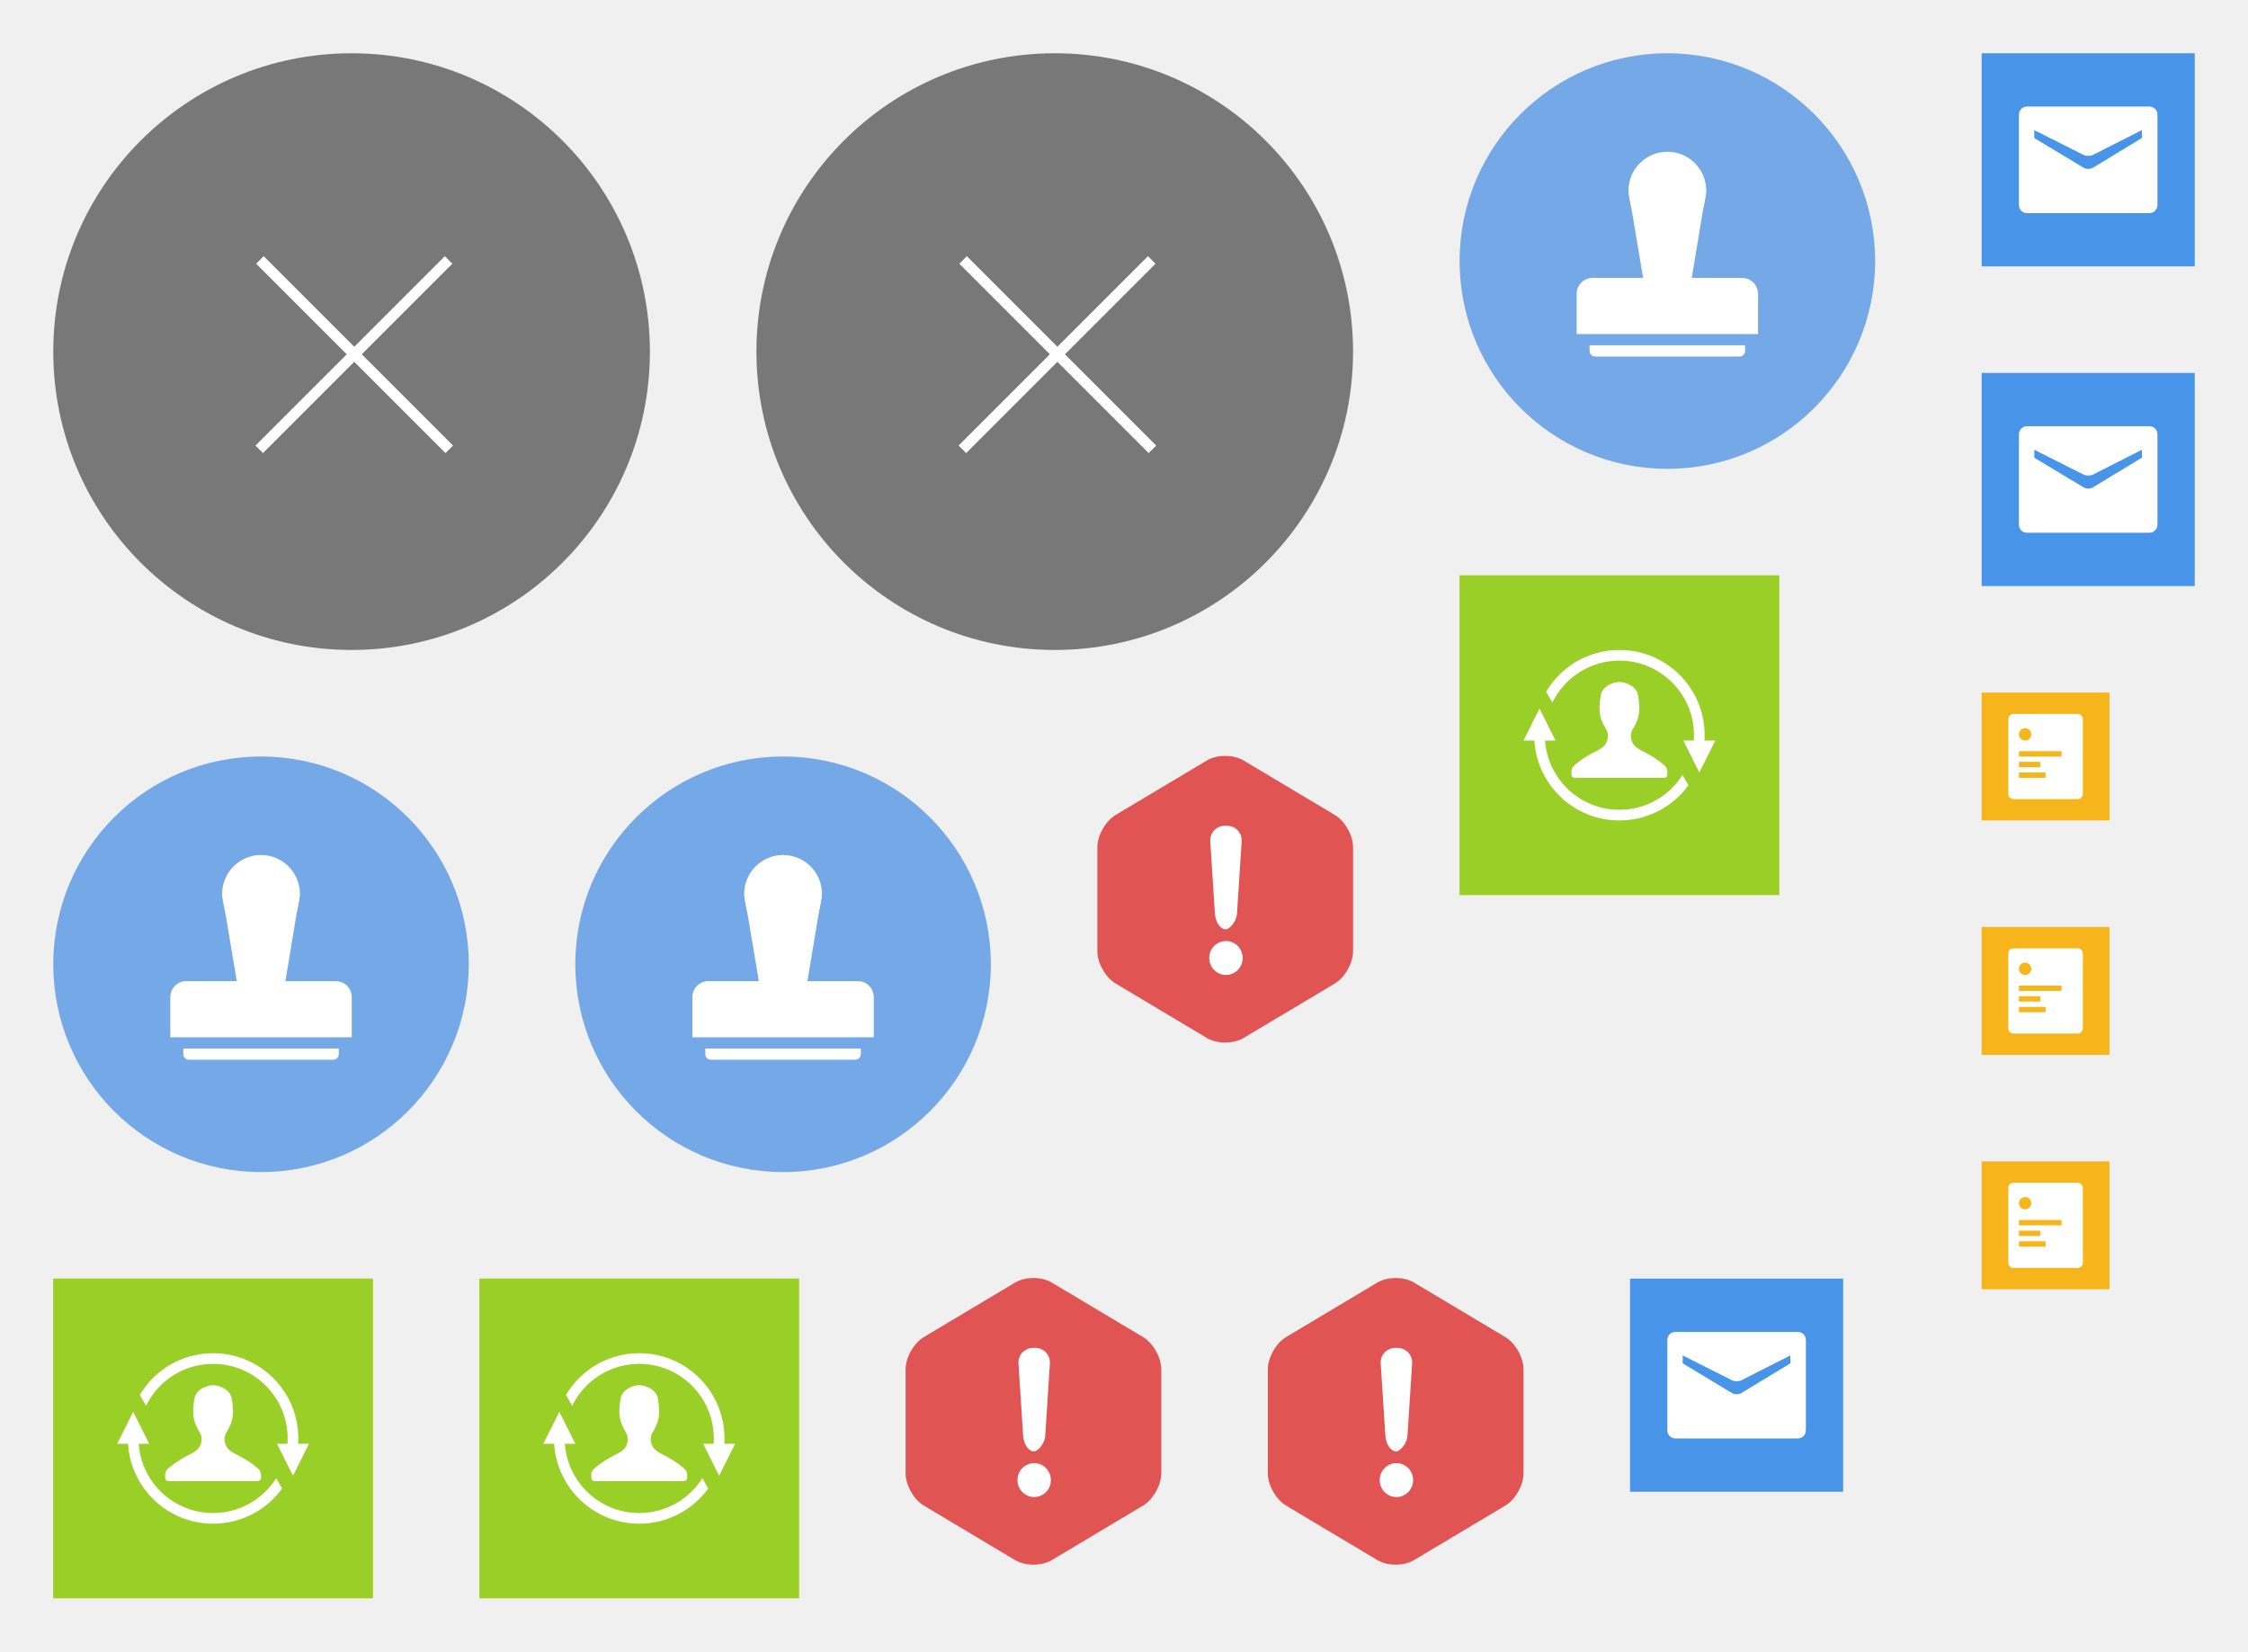
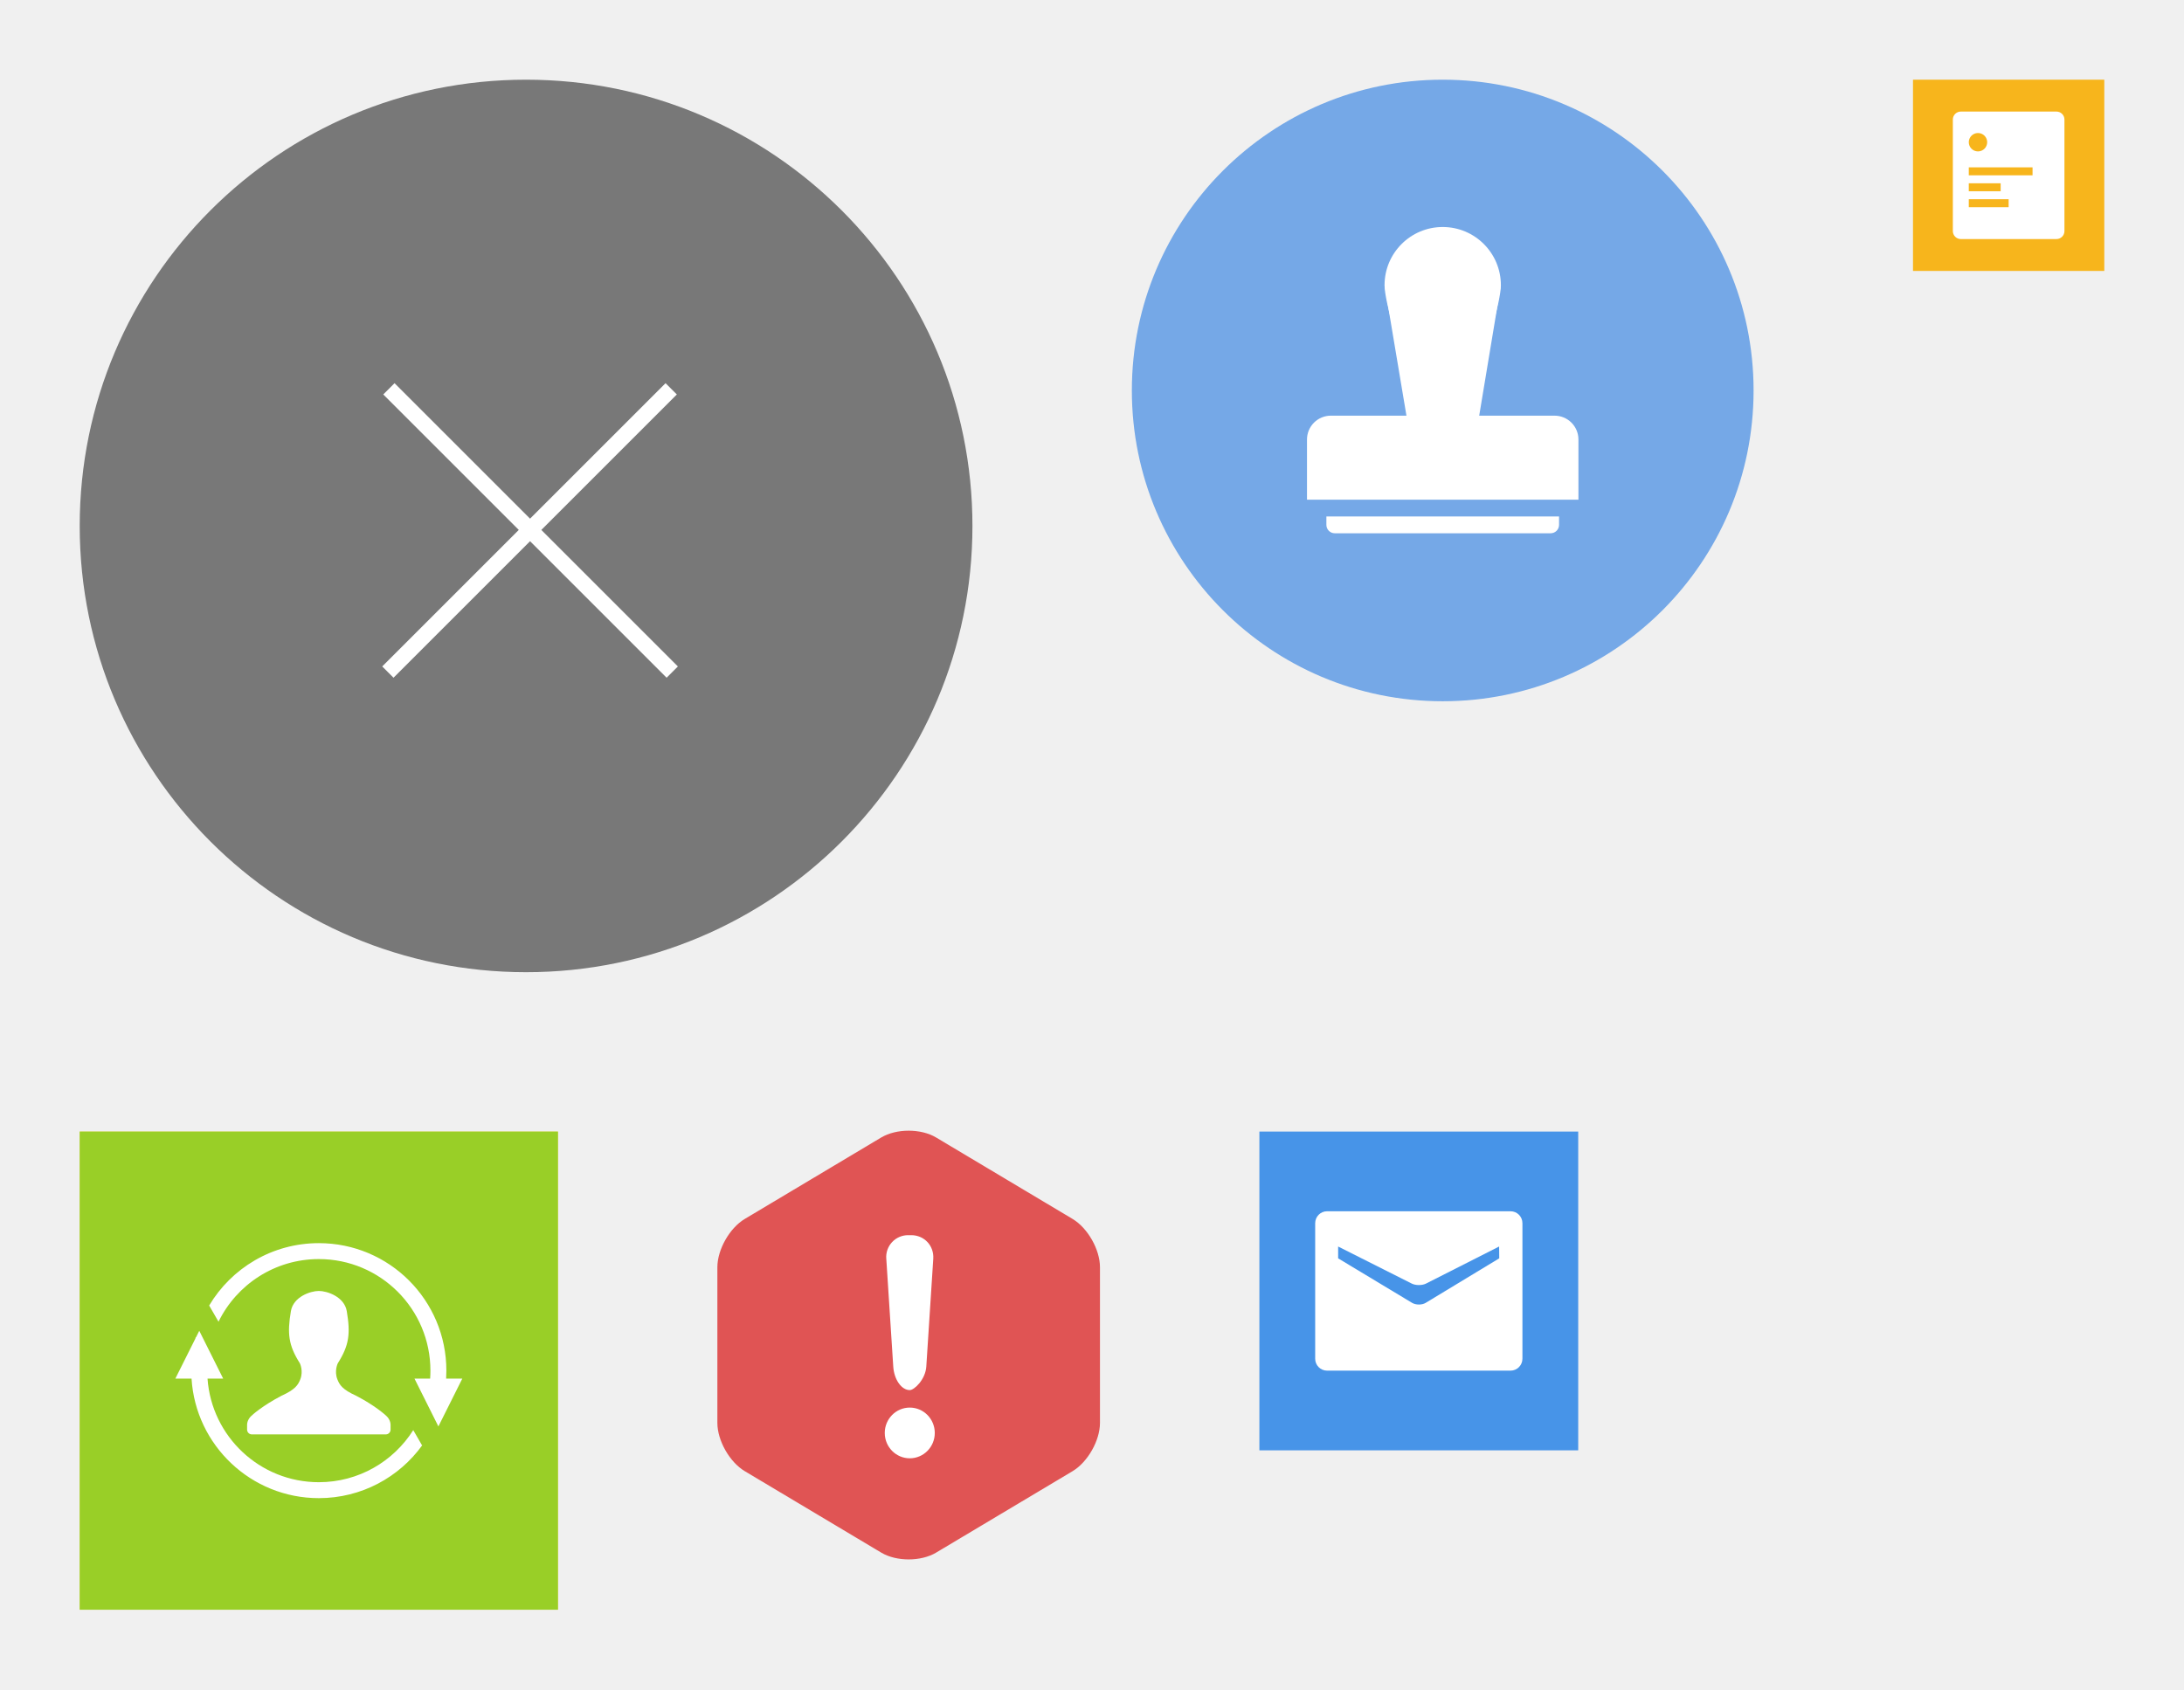
- <svg xmlns="http://www.w3.org/2000/svg" xmlns:xlink="http://www.w3.org/1999/xlink" width="422" height="310">
-   <svg width="60" height="60" viewBox="-10 -10 60 60" x="362" y="60">
+ <svg xmlns="http://www.w3.org/2000/svg" xmlns:xlink="http://www.w3.org/1999/xlink" width="274" height="212" viewBox="0 0 274 212">
+   <svg width="60" height="60" viewBox="-10 -10 60 60" id="svgIcon_AppExmail" x="148" y="132">
    <g fill="none" fill-rule="evenodd">
      <path fill="#4794E8" d="M0 0h40v40H0z" />
      <path d="M7 11.503C7 10.673 7.669 10 8.491 10H31.51c.823 0 1.491.665 1.491 1.503v16.994c0 .83-.669 1.503-1.491 1.503H8.49A1.492 1.492 0 0 1 7 28.497V11.503zm2.88 2.921v1.483l9.27 5.582c.48.288 1.249.287 1.723 0l9.218-5.582-.014-1.483-9.17 4.65c-.486.247-1.295.25-1.792 0l-9.235-4.65z" fill="#FFF" />
    </g>
  </svg>
-   <svg width="60" height="60" viewBox="-10 -10 60 60" x="296" y="230">
-     <g fill="none" fill-rule="evenodd">
-       <path fill="#4794E8" d="M0 0h40v40H0z" />
-       <path d="M7 11.503C7 10.673 7.669 10 8.491 10H31.51c.823 0 1.491.665 1.491 1.503v16.994c0 .83-.669 1.503-1.491 1.503H8.49A1.492 1.492 0 0 1 7 28.497V11.503zm2.88 2.921v1.483l9.27 5.582c.48.288 1.249.287 1.723 0l9.218-5.582-.014-1.483-9.17 4.65c-.486.247-1.295.25-1.792 0l-9.235-4.65z" fill="#FFF" />
-     </g>
-   </svg>
-   <svg width="60" height="60" viewBox="-10 -10 60 60" x="362">
-     <g fill="none" fill-rule="evenodd">
-       <path fill="#4794E8" d="M0 0h40v40H0z" />
-       <path d="M7 11.503C7 10.673 7.669 10 8.491 10H31.51c.823 0 1.491.665 1.491 1.503v16.994c0 .83-.669 1.503-1.491 1.503H8.49A1.492 1.492 0 0 1 7 28.497V11.503zm2.88 2.921v1.483l9.27 5.582c.48.288 1.249.287 1.723 0l9.218-5.582-.014-1.483-9.17 4.65c-.486.247-1.295.25-1.792 0l-9.235-4.65z" fill="#FFF" />
-     </g>
-   </svg>
-   <svg width="44" height="44" viewBox="-10 -10 44 44" x="362" y="208">
+   <svg width="44" height="44" viewBox="-10 -10 44 44" id="svgIcon_AppPermissionWorknote" x="230">
    <g fill="none" fill-rule="evenodd">
      <path fill="#F7B51C" d="M0 0h24v24H0z" />
      <path d="M5 5c0-.552.45-1 1.007-1h11.986C18.55 4 19 4.445 19 5v14c0 .552-.45 1-1.007 1H6.007A1.002 1.002 0 0 1 5 19V5z" fill="#FFF" />
      <rect fill="#F7B51C" x="7" y="6.692" width="2.308" height="2.308" rx="1.154" />
-       <path fill="#F7B51C" d="M7 11h8v1H7zm0 2h4v1H7zm0 2h5v1H7z" />
+       <path fill="#F7B51C" d="M7 11h8v1H7zM7 13h4v1H7zM7 15h5v1H7z" />
    </g>
  </svg>
-   <svg width="44" height="44" viewBox="-10 -10 44 44" x="362" y="164">
-     <g fill="none" fill-rule="evenodd">
-       <path fill="#F7B51C" d="M0 0h24v24H0z" />
-       <path d="M5 5c0-.552.45-1 1.007-1h11.986C18.55 4 19 4.445 19 5v14c0 .552-.45 1-1.007 1H6.007A1.002 1.002 0 0 1 5 19V5z" fill="#FFF" />
-       <rect fill="#F7B51C" x="7" y="6.692" width="2.308" height="2.308" rx="1.154" />
-       <path fill="#F7B51C" d="M7 11h8v1H7zm0 2h4v1H7zm0 2h5v1H7z" />
-     </g>
-   </svg>
-   <svg width="44" height="44" viewBox="-10 -10 44 44" x="362" y="120">
-     <g fill="none" fill-rule="evenodd">
-       <path fill="#F7B51C" d="M0 0h24v24H0z" />
-       <path d="M5 5c0-.552.45-1 1.007-1h11.986C18.55 4 19 4.445 19 5v14c0 .552-.45 1-1.007 1H6.007A1.002 1.002 0 0 1 5 19V5z" fill="#FFF" />
-       <rect fill="#F7B51C" x="7" y="6.692" width="2.308" height="2.308" rx="1.154" />
-       <path fill="#F7B51C" d="M7 11h8v1H7zm0 2h4v1H7zm0 2h5v1H7z" />
-     </g>
-   </svg>
-   <svg width="132" height="132" viewBox="-10 -10 132 132">
+   <svg width="132" height="132" viewBox="-10 -10 132 132" id="svgIcon_CardClose">
    <g fill="none" fill-rule="evenodd">
      <circle fill-opacity=".5" fill="#000" cx="56" cy="56" r="56" />
-       <path d="M39.5 39.5l34.132 34.132M73.5 39.5L39.368 73.632" stroke="#FFF" stroke-width="2" stroke-linecap="square" />
-     </g>
-   </svg>
-   <svg width="132" height="132" viewBox="-10 -10 132 132" x="132">
-     <g fill="none" fill-rule="evenodd">
-       <circle fill-opacity=".5" fill="#000" cx="56" cy="56" r="56" />
-       <path d="M39.5 39.5l34.132 34.132M73.5 39.5L39.368 73.632" stroke="#FFF" stroke-width="2" stroke-linecap="square" />
-     </g>
-   </svg>
-   <svg width="98" height="98" viewBox="-10 -10 98 98" y="132">
-     <g fill="none" fill-rule="evenodd">
-       <rect fill="#67A0E6" opacity=".9" width="78" height="78" rx="39" />
-       <g fill="#FFF">
-         <path d="M21.973 45.155a2.99 2.99 0 0 1 2.992-2.993h28.07a2.99 2.99 0 0 1 2.992 2.993v7.548H21.973v-7.548zm2.432 9.656h29.19v1.054c0 .582-.47 1.054-1.057 1.054H25.461a1.052 1.052 0 0 1-1.056-1.054v-1.054z" />
-         <path d="M39 50.109s7.297-20.295 7.297-24.325a7.297 7.297 0 0 0-14.594 0c0 4.03 7.297 24.324 7.297 24.324z" />
-         <path d="M31.703 25.784h14.594l-3.636 21.892h-7.286z" />
+       <g transform="translate(39 39)" stroke="#FFF" stroke-width="2" stroke-linecap="square">
+         <path d="M.5.5l34.132 34.132M34.5.5L.368 34.632" />
      </g>
    </g>
  </svg>
-   <svg width="98" height="98" viewBox="-10 -10 98 98" x="264">
+   <svg width="98" height="98" viewBox="-10 -10 98 98" id="svgIcon_ClaimFeatureApproval" x="132">
    <g fill="none" fill-rule="evenodd">
      <rect fill="#67A0E6" opacity=".9" width="78" height="78" rx="39" />
-       <g fill="#FFF">
-         <path d="M21.973 45.155a2.99 2.99 0 0 1 2.992-2.993h28.07a2.99 2.99 0 0 1 2.992 2.993v7.548H21.973v-7.548zm2.432 9.656h29.19v1.054c0 .582-.47 1.054-1.057 1.054H25.461a1.052 1.052 0 0 1-1.056-1.054v-1.054z" />
-         <path d="M39 50.109s7.297-20.295 7.297-24.325a7.297 7.297 0 0 0-14.594 0c0 4.03 7.297 24.324 7.297 24.324z" />
-         <path d="M31.703 25.784h14.594l-3.636 21.892h-7.286z" />
+       <g transform="translate(21.081 17.919)" fill="#FFF">
+         <path d="M.892 27.236a2.99 2.99 0 0 1 2.992-2.993h28.07a2.99 2.99 0 0 1 2.992 2.993v7.548H.892v-7.548zm2.432 9.656h29.19v1.054c0 .582-.47 1.054-1.057 1.054H4.38a1.052 1.052 0 0 1-1.056-1.054v-1.054z" />
+         <path d="M17.919 32.19s7.297-20.295 7.297-24.325a7.297 7.297 0 0 0-14.594 0c0 4.03 7.297 24.324 7.297 24.324z" />
+         <path d="M10.622 7.865h14.594L21.58 29.757h-7.286z" />
      </g>
    </g>
  </svg>
-   <svg width="98" height="98" viewBox="-10 -10 98 98" x="98" y="132">
-     <g fill="none" fill-rule="evenodd">
-       <rect fill="#67A0E6" opacity=".9" width="78" height="78" rx="39" />
-       <g fill="#FFF">
-         <path d="M21.973 45.155a2.99 2.99 0 0 1 2.992-2.993h28.07a2.99 2.99 0 0 1 2.992 2.993v7.548H21.973v-7.548zm2.432 9.656h29.19v1.054c0 .582-.47 1.054-1.057 1.054H25.461a1.052 1.052 0 0 1-1.056-1.054v-1.054z" />
-         <path d="M39 50.109s7.297-20.295 7.297-24.325a7.297 7.297 0 0 0-14.594 0c0 4.03 7.297 24.324 7.297 24.324z" />
-         <path d="M31.703 25.784h14.594l-3.636 21.892h-7.286z" />
-       </g>
+   <svg width="68" height="74" viewBox="-10 -10 68 74" id="svgIcon_CorpAuthErr" x="80" y="132">
+     <g transform="translate(0 -1)" fill="none" fill-rule="evenodd">
+       <path d="M20.561 1.74c1.9-1.134 4.977-1.135 6.878 0L44.56 11.96C46.461 13.095 48 15.8 48 18.02v19.538c0 2.213-1.538 4.924-3.439 6.059L27.44 53.838c-1.9 1.134-4.977 1.135-6.878 0L3.44 43.617C1.539 42.483 0 39.777 0 37.558V18.02c0-2.212 1.538-4.924 3.439-6.058L20.56 1.739z" fill="#E05454" />
+       <path d="M21.19 16.953A2.74 2.74 0 0 1 23.955 14h.368c1.631 0 2.869 1.321 2.763 2.953l-.874 13.536c-.105 1.631-1.521 2.953-2.074 2.953 0 0-.349 0 0 0-1.04 0-1.967-1.321-2.072-2.953l-.874-13.536zM24.139 42C22.405 42 21 40.575 21 38.818s1.405-3.182 3.138-3.182c1.733 0 3.138 1.425 3.138 3.182S25.87 42 24.138 42z" fill="#FFF" />
    </g>
  </svg>
-   <svg width="68" height="74" viewBox="-10 -10 68 74" x="196" y="132">
-     <g fill="none" fill-rule="evenodd">
-       <path d="M20.561.74c1.9-1.134 4.977-1.135 6.878 0L44.56 10.96C46.461 12.095 48 14.8 48 17.02v19.538c0 2.213-1.538 4.924-3.439 6.059L27.44 52.838c-1.9 1.134-4.977 1.135-6.878 0L3.44 42.617C1.539 41.483 0 38.777 0 36.558V17.02c0-2.212 1.538-4.924 3.439-6.058L20.56.739z" fill="#E05454" />
-       <path d="M21.19 15.953A2.74 2.74 0 0 1 23.955 13h.368c1.631 0 2.869 1.321 2.763 2.953l-.874 13.536c-.105 1.631-1.521 2.953-2.074 2.953 0 0-.349 0 0 0-1.04 0-1.967-1.321-2.072-2.953l-.874-13.536zM24.139 41C22.405 41 21 39.575 21 37.818s1.405-3.182 3.138-3.182c1.733 0 3.138 1.425 3.138 3.182S25.87 41 24.138 41z" fill="#FFF" />
-     </g>
-   </svg>
-   <svg width="68" height="74" viewBox="-10 -10 68 74" x="160" y="230">
-     <g fill="none" fill-rule="evenodd">
-       <path d="M20.561.74c1.9-1.134 4.977-1.135 6.878 0L44.56 10.96C46.461 12.095 48 14.8 48 17.02v19.538c0 2.213-1.538 4.924-3.439 6.059L27.44 52.838c-1.9 1.134-4.977 1.135-6.878 0L3.44 42.617C1.539 41.483 0 38.777 0 36.558V17.02c0-2.212 1.538-4.924 3.439-6.058L20.56.739z" fill="#E05454" />
-       <path d="M21.19 15.953A2.74 2.74 0 0 1 23.955 13h.368c1.631 0 2.869 1.321 2.763 2.953l-.874 13.536c-.105 1.631-1.521 2.953-2.074 2.953 0 0-.349 0 0 0-1.04 0-1.967-1.321-2.072-2.953l-.874-13.536zM24.139 41C22.405 41 21 39.575 21 37.818s1.405-3.182 3.138-3.182c1.733 0 3.138 1.425 3.138 3.182S25.87 41 24.138 41z" fill="#FFF" />
-     </g>
-   </svg>
-   <svg width="68" height="74" viewBox="-10 -10 68 74" x="228" y="230">
-     <g fill="none" fill-rule="evenodd">
-       <path d="M20.561.74c1.9-1.134 4.977-1.135 6.878 0L44.56 10.96C46.461 12.095 48 14.8 48 17.02v19.538c0 2.213-1.538 4.924-3.439 6.059L27.44 52.838c-1.9 1.134-4.977 1.135-6.878 0L3.44 42.617C1.539 41.483 0 38.777 0 36.558V17.02c0-2.212 1.538-4.924 3.439-6.058L20.56.739z" fill="#E05454" />
-       <path d="M21.19 15.953A2.74 2.74 0 0 1 23.955 13h.368c1.631 0 2.869 1.321 2.763 2.953l-.874 13.536c-.105 1.631-1.521 2.953-2.074 2.953 0 0-.349 0 0 0-1.04 0-1.967-1.321-2.072-2.953l-.874-13.536zM24.139 41C22.405 41 21 39.575 21 37.818s1.405-3.182 3.138-3.182c1.733 0 3.138 1.425 3.138 3.182S25.87 41 24.138 41z" fill="#FFF" />
-     </g>
-   </svg>
-   <svg width="80" height="80" viewBox="-10 -10 80 80" y="230">
+   <svg width="80" height="80" viewBox="-10 -10 80 80" id="svgIcon_Members" y="132">
    <defs>
-       <path id="a" d="M0 0h60v60H0z" />
+       <path id="fa" d="M0 0h60v60H0z" />
    </defs>
    <g fill="none" fill-rule="evenodd">
-       <mask id="b" fill="#fff">
-         <use xlink:href="#a" />
+       <mask id="fb" fill="#fff">
+         <use xlink:href="#fa" />
      </mask>
-       <use fill="#FC0" xlink:href="#a" />
-       <use fill-opacity=".6" fill="#55D041" xlink:href="#a" />
-       <path d="M30 38V20c1.045 0 3.2.724 3.505 2.534.476 2.816.303 4.29-1.125 6.542 0 0-.474.949-.052 2.02.276.702.626 1.272 2.367 2.061 2.342 1.224 3.63 2.369 3.853 2.599.222.23.317.467.317.467.075.147.135.4.135.564v.616c0 .33-.27.597-.597.597H30zm0 0h-8.403a.599.599 0 0 1-.597-.597v-.616c0-.164.06-.417.135-.564 0 0 .095-.237.317-.467.223-.23 1.51-1.375 3.853-2.599 1.741-.789 2.09-1.36 2.367-2.06.422-1.072-.052-2.021-.052-2.021-1.428-2.253-1.6-3.726-1.125-6.542C26.801 20.724 28.955 20 30 20v18z" fill="#FFF" mask="url(#b)" />
-       <path d="M14.03 31H12l2.508-5.017.051-.192.025.042L15 25l3 6h-1.965c.513 7.265 6.57 13 13.965 13 4.988 0 9.366-2.608 11.846-6.535l1.1 1.906.04-.023A15.974 15.974 0 0 1 30 46c-8.5 0-15.453-6.63-15.97-15zm31.94 0H48l-3 6-3-6h1.965c.023-.33.035-.664.035-1 0-7.732-6.268-14-14-14-5.53 0-10.31 3.206-12.585 7.86l-1.173-2.032C19.032 17.14 24.149 14 30 14c8.837 0 16 7.163 16 16 0 .336-.01.67-.03 1z" fill="#FFF" fill-rule="nonzero" mask="url(#b)" />
-     </g>
-   </svg>
-   <svg width="80" height="80" viewBox="-10 -10 80 80" x="264" y="98">
-     <defs>
-       <path id="c" d="M0 0h60v60H0z" />
-     </defs>
-     <g fill="none" fill-rule="evenodd">
-       <mask id="d" fill="#fff">
-         <use xlink:href="#c" />
-       </mask>
-       <use fill="#FC0" xlink:href="#c" />
-       <use fill-opacity=".6" fill="#55D041" xlink:href="#c" />
-       <path d="M30 38V20c1.045 0 3.2.724 3.505 2.534.476 2.816.303 4.29-1.125 6.542 0 0-.474.949-.052 2.02.276.702.626 1.272 2.367 2.061 2.342 1.224 3.63 2.369 3.853 2.599.222.23.317.467.317.467.075.147.135.4.135.564v.616c0 .33-.27.597-.597.597H30zm0 0h-8.403a.599.599 0 0 1-.597-.597v-.616c0-.164.06-.417.135-.564 0 0 .095-.237.317-.467.223-.23 1.51-1.375 3.853-2.599 1.741-.789 2.09-1.36 2.367-2.06.422-1.072-.052-2.021-.052-2.021-1.428-2.253-1.6-3.726-1.125-6.542C26.801 20.724 28.955 20 30 20v18z" fill="#FFF" mask="url(#d)" />
-       <path d="M14.03 31H12l2.508-5.017.051-.192.025.042L15 25l3 6h-1.965c.513 7.265 6.57 13 13.965 13 4.988 0 9.366-2.608 11.846-6.535l1.1 1.906.04-.023A15.974 15.974 0 0 1 30 46c-8.5 0-15.453-6.63-15.97-15zm31.94 0H48l-3 6-3-6h1.965c.023-.33.035-.664.035-1 0-7.732-6.268-14-14-14-5.53 0-10.31 3.206-12.585 7.86l-1.173-2.032C19.032 17.14 24.149 14 30 14c8.837 0 16 7.163 16 16 0 .336-.01.67-.03 1z" fill="#FFF" fill-rule="nonzero" mask="url(#d)" />
-     </g>
-   </svg>
-   <svg width="80" height="80" viewBox="-10 -10 80 80" x="80" y="230">
-     <defs>
-       <path id="e" d="M0 0h60v60H0z" />
-     </defs>
-     <g fill="none" fill-rule="evenodd">
-       <mask id="f" fill="#fff">
-         <use xlink:href="#e" />
-       </mask>
-       <use fill="#FC0" xlink:href="#e" />
-       <use fill-opacity=".6" fill="#55D041" xlink:href="#e" />
-       <path d="M30 38V20c1.045 0 3.2.724 3.505 2.534.476 2.816.303 4.29-1.125 6.542 0 0-.474.949-.052 2.02.276.702.626 1.272 2.367 2.061 2.342 1.224 3.63 2.369 3.853 2.599.222.23.317.467.317.467.075.147.135.4.135.564v.616c0 .33-.27.597-.597.597H30zm0 0h-8.403a.599.599 0 0 1-.597-.597v-.616c0-.164.06-.417.135-.564 0 0 .095-.237.317-.467.223-.23 1.51-1.375 3.853-2.599 1.741-.789 2.09-1.36 2.367-2.06.422-1.072-.052-2.021-.052-2.021-1.428-2.253-1.6-3.726-1.125-6.542C26.801 20.724 28.955 20 30 20v18z" fill="#FFF" mask="url(#f)" />
-       <path d="M14.03 31H12l2.508-5.017.051-.192.025.042L15 25l3 6h-1.965c.513 7.265 6.57 13 13.965 13 4.988 0 9.366-2.608 11.846-6.535l1.1 1.906.04-.023A15.974 15.974 0 0 1 30 46c-8.5 0-15.453-6.63-15.97-15zm31.94 0H48l-3 6-3-6h1.965c.023-.33.035-.664.035-1 0-7.732-6.268-14-14-14-5.53 0-10.31 3.206-12.585 7.86l-1.173-2.032C19.032 17.14 24.149 14 30 14c8.837 0 16 7.163 16 16 0 .336-.01.67-.03 1z" fill="#FFF" fill-rule="nonzero" mask="url(#f)" />
+       <use fill="#FC0" xlink:href="#fa" />
+       <use fill-opacity=".6" fill="#55D041" xlink:href="#fa" />
+       <path d="M30 38V20c1.045 0 3.2.724 3.505 2.534.476 2.816.303 4.29-1.125 6.542 0 0-.474.949-.052 2.02.276.702.626 1.272 2.367 2.061 2.342 1.224 3.63 2.369 3.853 2.599.222.23.317.467.317.467.075.147.135.4.135.564v.616c0 .33-.27.597-.597.597H30zm0 0h-8.403a.599.599 0 0 1-.597-.597v-.616c0-.164.06-.417.135-.564 0 0 .095-.237.317-.467.223-.23 1.51-1.375 3.853-2.599 1.741-.789 2.09-1.36 2.367-2.06.422-1.072-.052-2.021-.052-2.021-1.428-2.253-1.6-3.726-1.125-6.542C26.801 20.724 28.955 20 30 20v18z" fill="#FFF" mask="url(#fb)" />
+       <path d="M14.03 31H12l2.508-5.017.051-.192.025.042L15 25l3 6h-1.965c.513 7.265 6.57 13 13.965 13 4.988 0 9.366-2.608 11.846-6.535l1.1 1.906.04-.023C40.082 43.378 35.347 46 30 46c-8.5 0-15.453-6.63-15.97-15zm31.94 0H48l-3 6-3-6h1.965c.023-.33.035-.664.035-1 0-7.732-6.268-14-14-14-5.53 0-10.31 3.206-12.585 7.86l-1.173-2.032C19.032 17.14 24.149 14 30 14c8.837 0 16 7.163 16 16 0 .336-.01.67-.03 1z" fill="#FFF" fill-rule="nonzero" mask="url(#fb)" />
    </g>
  </svg>
</svg>
